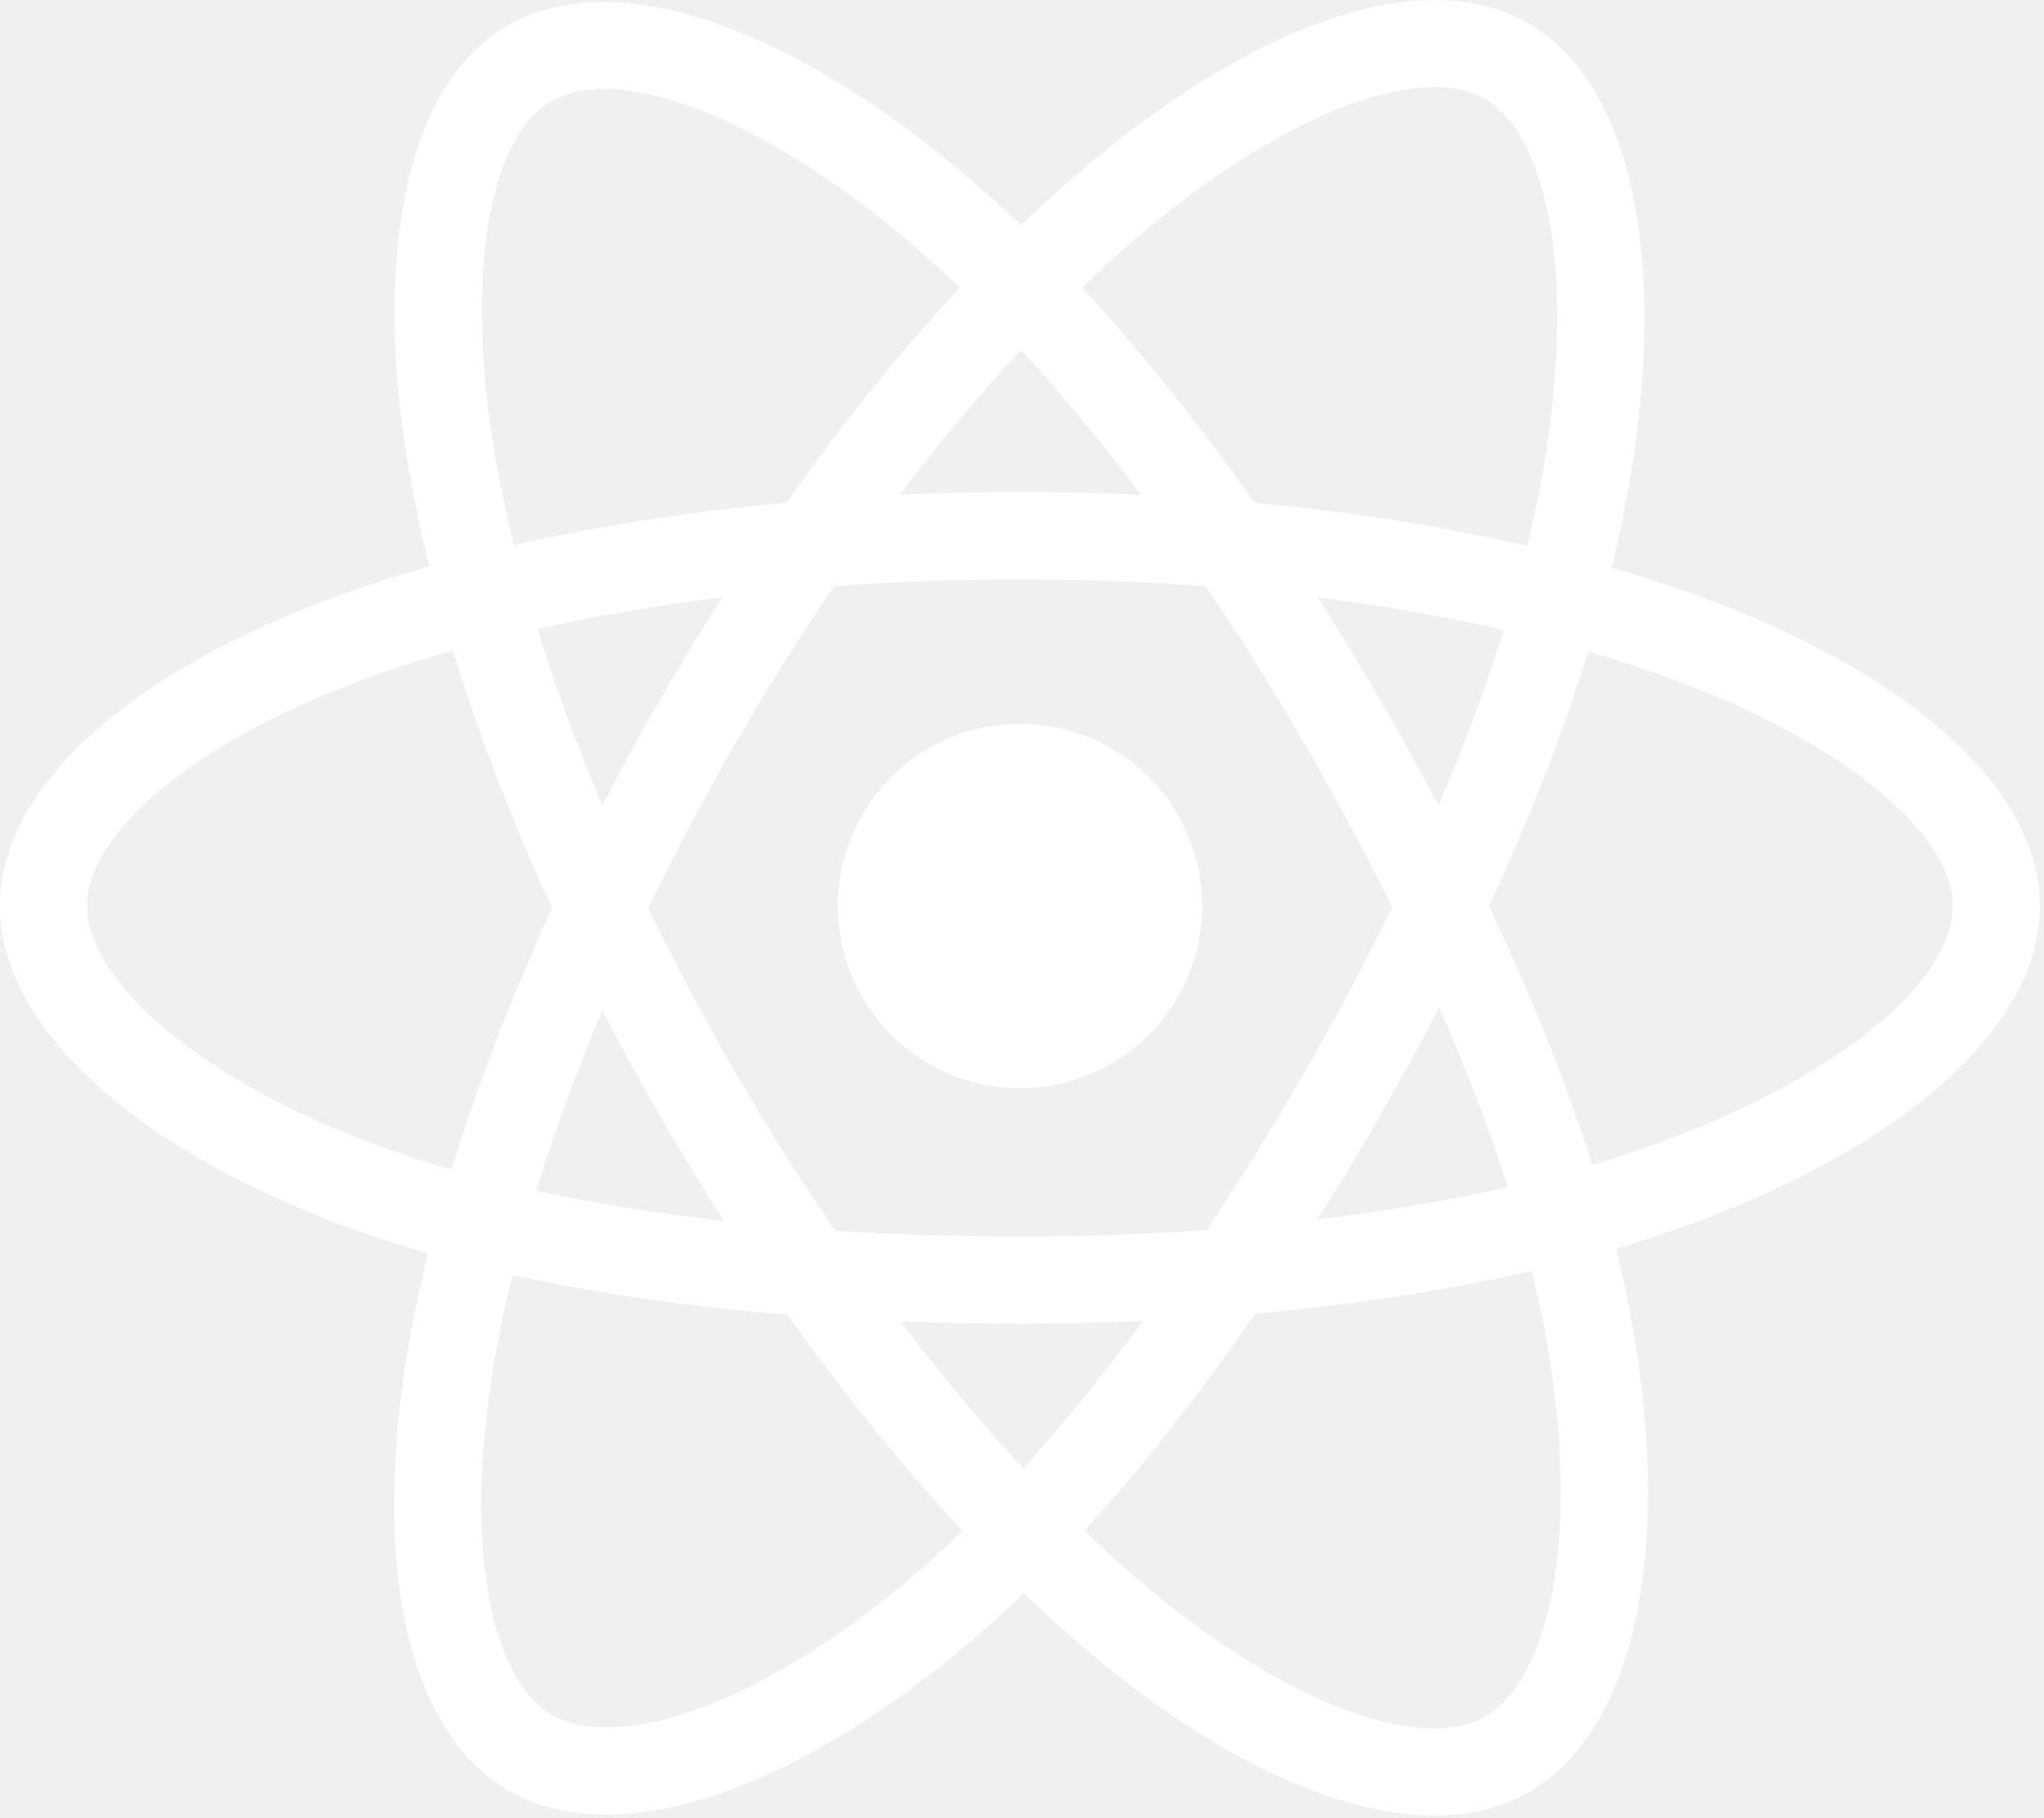
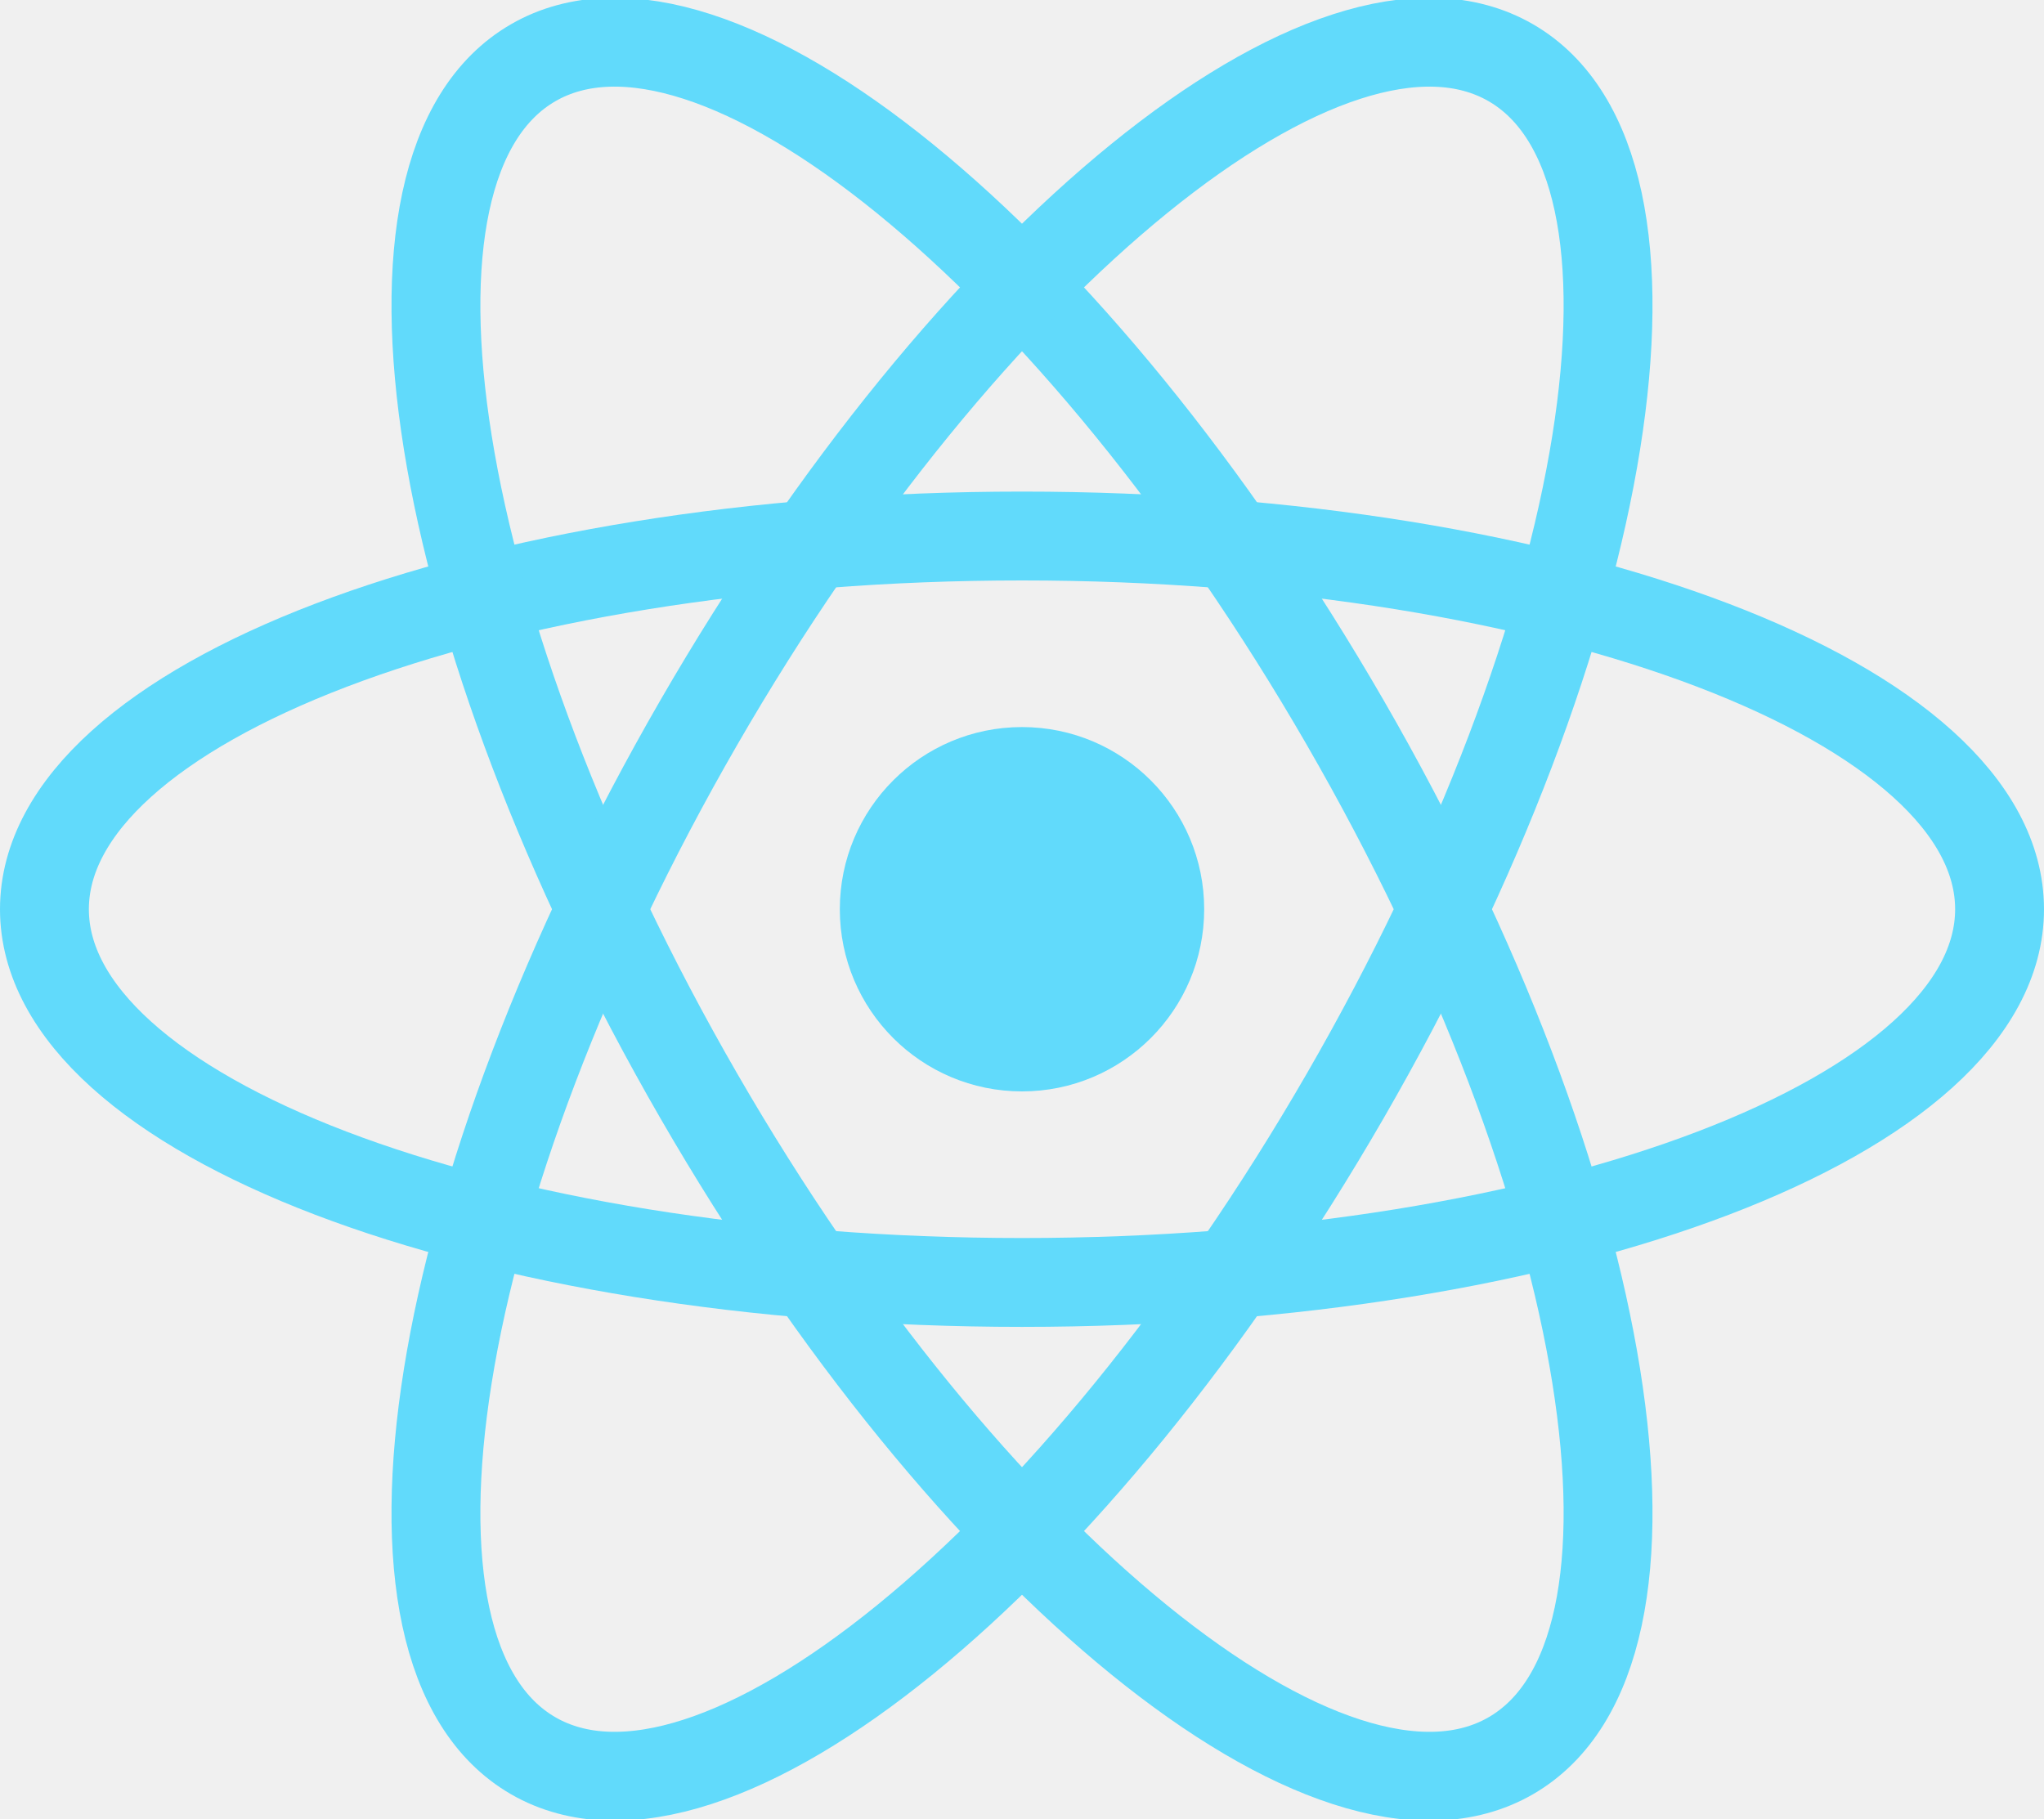
- <svg xmlns="http://www.w3.org/2000/svg" viewBox="0 0 18 16">
-   <path d="m14.771 5.181c-.186-.064-.379-.125-.578-.182.033-.133.063-.265.089-.394.438-2.125.152-3.837-.826-4.401-.937-.54-2.47.023-4.018 1.37-.149.13-.298.267-.447.41-.099-.095-.199-.187-.298-.275-1.622-1.44-3.248-2.047-4.225-1.482-.936.542-1.214 2.151-.82 4.165.038.195.083.393.133.595-.23.065-.452.135-.665.209-1.902.663-3.117 1.702-3.117 2.78 0 1.113 1.304 2.23 3.285 2.907.156.053.319.104.486.152-.054.218-.101.432-.141.641-.376 1.979-.082 3.55.851 4.089.965.556 2.583-.016 4.16-1.393.125-.109.25-.224.375-.345.162.156.324.304.486.443 1.527 1.314 3.035 1.844 3.968 1.304.964-.558 1.277-2.246.87-4.3-.031-.157-.067-.317-.108-.48.114-.034.225-.068.334-.104 2.059-.682 3.399-1.785 3.399-2.914 0-1.082-1.254-2.128-3.194-2.796zm-.447 4.981c-.098.033-.199.064-.302.094-.227-.72-.534-1.485-.91-2.276.358-.772.653-1.528.874-2.243.184.053.362.109.534.168 1.662.572 2.677 1.418 2.677 2.07 0 .694-1.095 1.596-2.873 2.185zm-.738 1.462c.18.908.205 1.729.086 2.371-.107.577-.322.961-.588 1.115-.566.328-1.777-.098-3.083-1.222-.15-.129-.3-.266-.452-.412.506-.554 1.012-1.197 1.506-1.912.868-.077 1.689-.203 2.433-.375.037.148.069.293.097.435zm-7.462 3.43c-.553.195-.994.201-1.26.047-.567-.327-.802-1.588-.481-3.281.037-.194.081-.393.131-.596.736.163 1.55.28 2.421.35.497.699 1.018 1.342 1.542 1.905-.115.111-.229.216-.342.315-.697.609-1.395 1.042-2.011 1.259zm-2.591-4.896c-.876-.299-1.599-.689-2.095-1.113-.446-.382-.671-.76-.671-1.068 0-.654.975-1.489 2.602-2.056.197-.069.404-.134.618-.195.225.731.52 1.496.876 2.269-.36.785-.66 1.561-.887 2.301-.153-.044-.301-.09-.443-.139zm.869-5.913c-.338-1.725-.113-3.027.451-3.354.601-.348 1.93.148 3.331 1.392.09.079.179.163.27.249-.522.56-1.038 1.199-1.53 1.894-.845.078-1.654.204-2.397.373-.047-.188-.088-.373-.123-.553zm7.749 1.913c-.178-.307-.36-.607-.546-.898.573.072 1.122.169 1.638.286-.155.496-.348 1.015-.575 1.547-.163-.309-.335-.621-.517-.935zm-3.16-3.078c.354.384.708.812 1.057 1.276-.351-.017-.707-.025-1.066-.025-.355 0-.708.008-1.058.025.349-.46.707-.888 1.066-1.276zm-3.18 3.083c-.178.308-.347.618-.507.929-.223-.53-.415-1.051-.571-1.554.513-.115 1.059-.208 1.629-.28-.189.294-.373.596-.551.905zm.567 4.586c-.588-.066-1.143-.155-1.656-.266.159-.512.354-1.045.582-1.586.161.311.331.621.509.93h0c.182.314.371.622.564.923zm2.634 2.178c-.364-.392-.727-.827-1.081-1.294.344.013.695.02 1.051.02.366 0 .728-.008 1.084-.024-.35.475-.703.91-1.055 1.297zm3.663-4.057c.24.547.443 1.077.603 1.58-.521.119-1.083.215-1.676.286.186-.296.371-.6.551-.914.183-.317.357-.635.521-.952zm-1.186.568c-.281.487-.569.952-.862 1.391-.533.038-1.084.058-1.645.058-.559 0-1.103-.017-1.627-.051-.304-.445-.599-.911-.878-1.393h0c-.278-.481-.534-.965-.767-1.447.232-.483.487-.968.764-1.448l-0.0 0c.277-.481.569-.945.871-1.387.534-.04 1.082-.061 1.636-.061h0c.556 0 1.105.021 1.639.062.297.439.587.901.866 1.382.282.487.54.969.774 1.441-.233.481-.491.968-.772 1.454zm1.583-8.57c.602.347.836 1.746.458 3.581-.024.117-.051.236-.081.357-.745-.172-1.555-.3-2.402-.379-.494-.703-1.005-1.342-1.519-1.895.138-.133.276-.259.413-.379 1.326-1.154 2.566-1.61 3.131-1.284zm-4.09 5.504c.886 0 1.604.718 1.604 1.604 0 .886-.718 1.604-1.604 1.604-.886 0-1.604-.718-1.604-1.604 0-.886.718-1.604 1.604-1.604z" fill="#fff" />
+ <svg xmlns="http://www.w3.org/2000/svg" viewBox="-11.5 -10.232 23 20.463">
+   <circle cx="0" cy="0" r="2.05" fill="#61dafb" />
+   <g stroke="#61dafb" stroke-width="1" fill="none">
+     <ellipse rx="11" ry="4.2" />
+     <ellipse rx="11" ry="4.2" transform="rotate(60)" />
+     <ellipse rx="11" ry="4.2" transform="rotate(120)" />
+   </g>
</svg>
